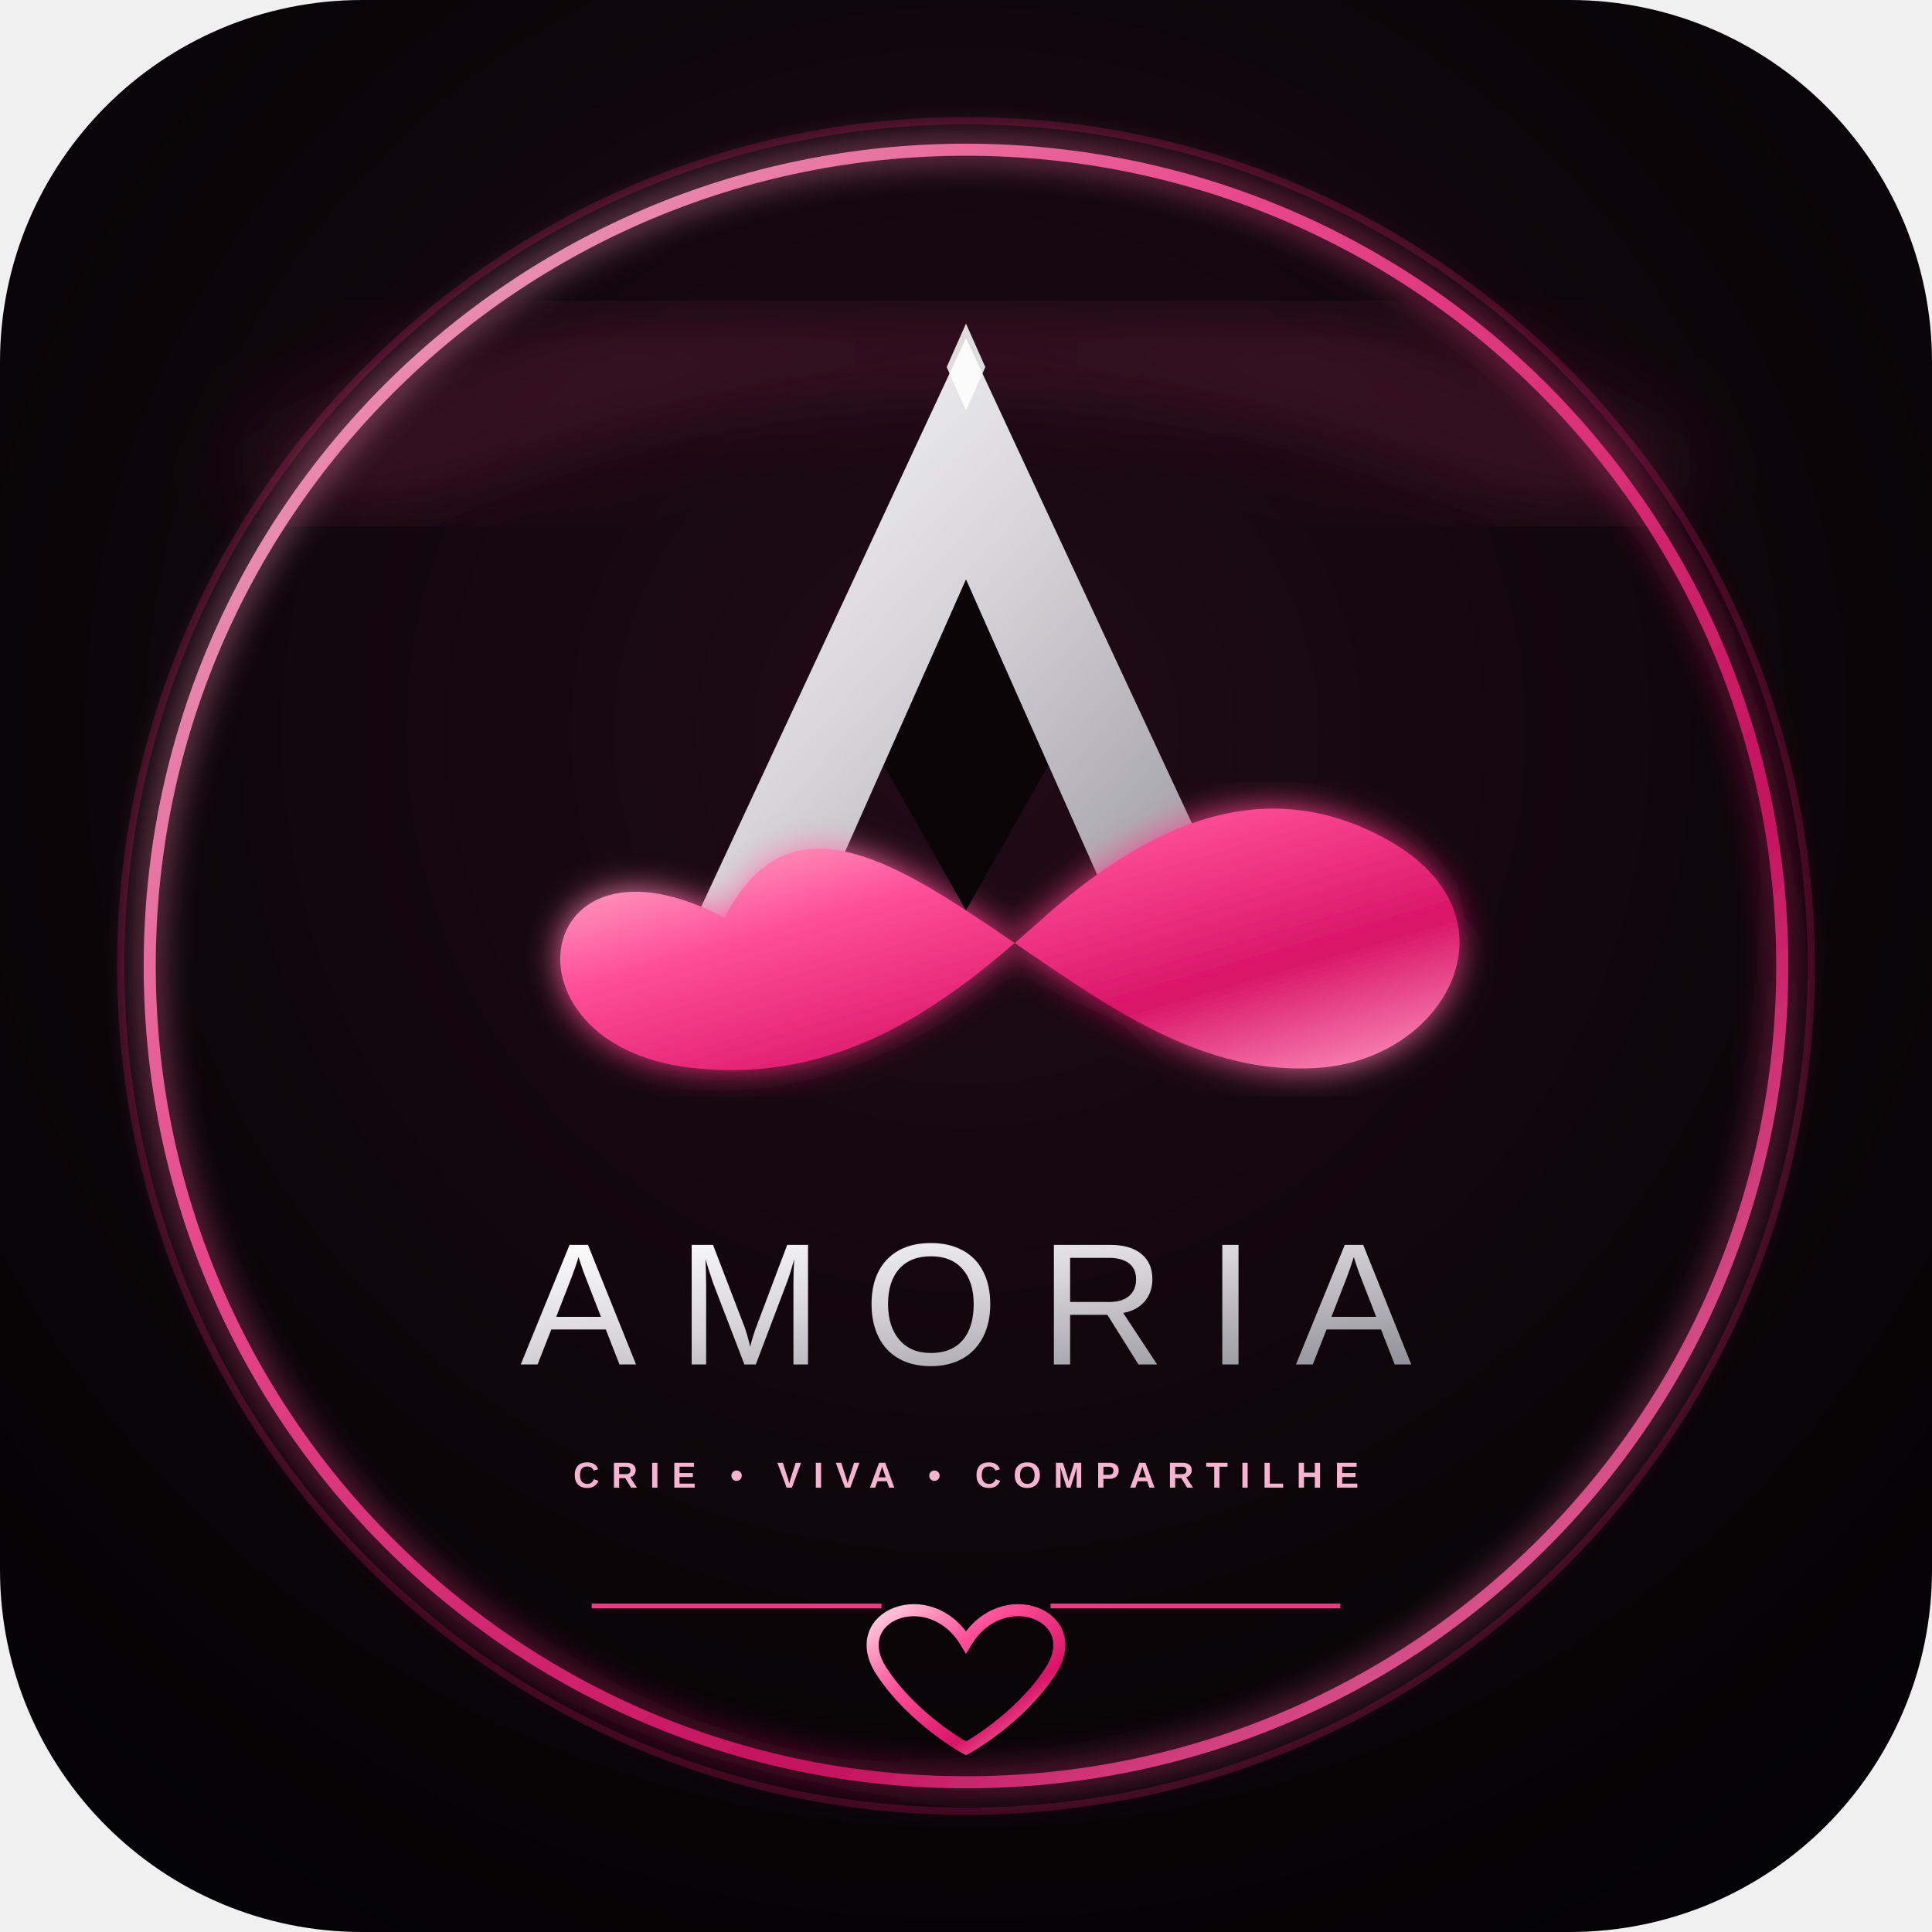
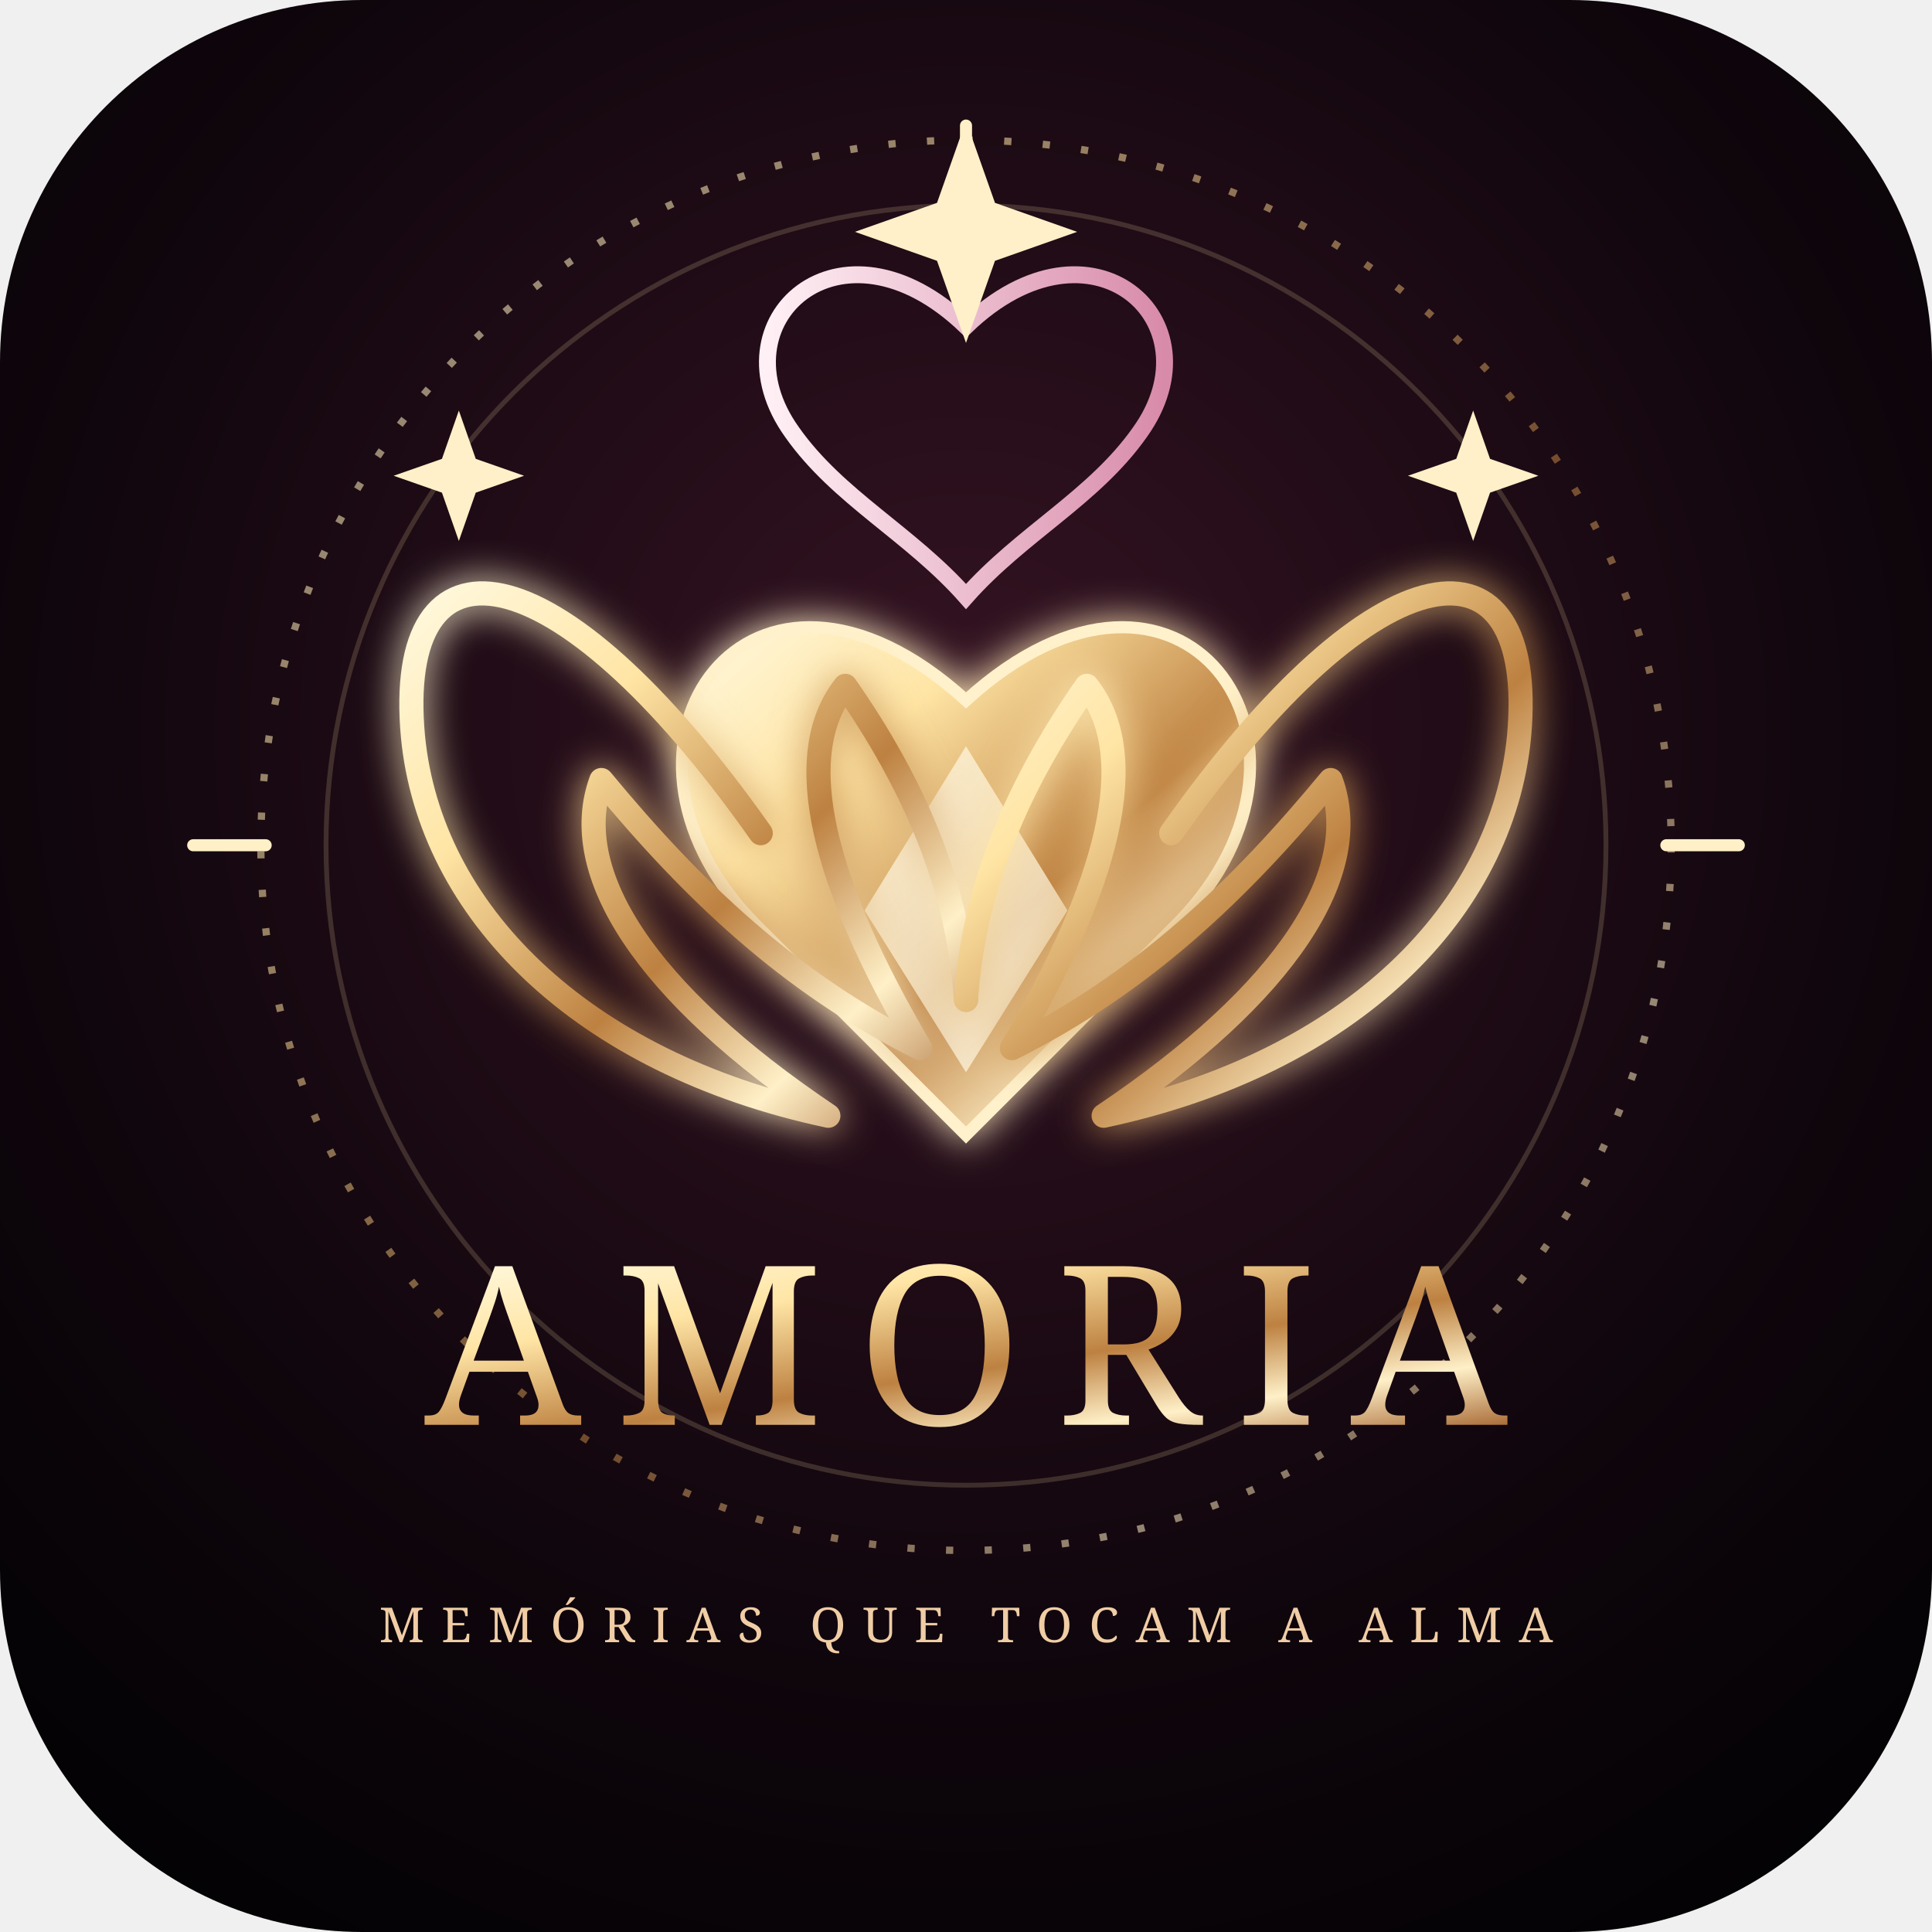
<svg xmlns="http://www.w3.org/2000/svg" viewBox="0 0 800 800" role="img" aria-labelledby="t d">
  <defs>
    <radialGradient id="bg" cx="50%" cy="38%" r="72%">
-       <stop offset="0" stop-color="#210b17" />
-       <stop offset=".65" stop-color="#0b0508" />
+       <stop stop-color="#351322" />
+       <stop offset=".65" stop-color="#10060d" />
      <stop offset="1" stop-color="#030204" />
    </radialGradient>
-     <linearGradient id="pink" x1="0" y1="0" x2="1" y2="1">
-       <stop stop-color="#ffd5e2" />
-       <stop offset=".35" stop-color="#ff4f98" />
-       <stop offset=".7" stop-color="#d91467" />
-       <stop offset="1" stop-color="#ff9bc3" />
+     <linearGradient id="g" x1="0" y1="0" x2="1" y2="1">
+       <stop stop-color="#fff9df" />
+       <stop offset=".28" stop-color="#ffe5a5" />
+       <stop offset=".58" stop-color="#bd8141" />
+       <stop offset=".8" stop-color="#fff0c8" />
+       <stop offset="1" stop-color="#a86a35" />
    </linearGradient>
-     <linearGradient id="silver" x1="0" y1="0" x2="1" y2="1">
-       <stop stop-color="#fff" />
-       <stop offset=".45" stop-color="#d7d5da" />
-       <stop offset="1" stop-color="#918f97" />
+     <linearGradient id="p">
+       <stop stop-color="#fff0f5" />
+       <stop offset="1" stop-color="#d88ba9" />
    </linearGradient>
-     <filter id="glow">
-       <feGaussianBlur stdDeviation="7" result="b" />
+     <filter id="gl">
+       <feGaussianBlur stdDeviation="8" result="b" />
      <feMerge>
        <feMergeNode in="b" />
        <feMergeNode in="SourceGraphic" />
      </feMerge>
    </filter>
-     <filter id="soft">
-       <feGaussianBlur stdDeviation="18" />
-     </filter>
  </defs>
  <rect width="800" height="800" rx="150" fill="url(#bg)" />
-   <circle cx="400" cy="400" r="350" fill="none" stroke="#e91d70" stroke-opacity=".22" stroke-width="3" />
-   <circle cx="400" cy="400" r="338" fill="none" stroke="url(#pink)" stroke-width="5" opacity=".9" filter="url(#glow)" />
-   <path d="M115 210 Q400 55 685 210" fill="none" stroke="#ff3f8e" stroke-opacity=".16" stroke-width="55" filter="url(#soft)" />
-   <g transform="translate(0 12)">
-     <path d="M400 128 L278 390 H328 L400 228 L472 390 H522 Z" fill="url(#silver)" />
-     <path d="M300 368 C220 326 205 420 285 430 C350 438 395 401 431 369 C470 334 520 305 575 336 C630 367 600 425 548 430 C492 435 448 396 400 365 C356 336 322 325 300 368 Z" fill="url(#pink)" filter="url(#glow)" />
-     <path d="M400 228 L366 305 L400 365 L434 305 Z" fill="#0b0508" />
-     <path d="M392 140 L400 122 L408 140 L400 158 Z" fill="#fff" opacity=".85" />
+   <circle cx="400" cy="350" r="292" fill="none" stroke="url(#g)" stroke-width="3" opacity=".55" stroke-dasharray="3 13" />
+   <circle cx="400" cy="350" r="265" fill="none" stroke="#f3d8a4" stroke-opacity=".18" stroke-width="2" />
+   <path d="M400 135c-52-50-105-2-72 44 19 27 49 42 72 68 23-26 53-41 72-68 33-46-20-94-72-44Z" fill="none" stroke="url(#p)" stroke-width="7" />
+   <path d="M400 290c-89-81-160 18-88 92l88 88 88-88c72-74 1-173-88-92Z" fill="url(#g)" stroke="#fff1cb" stroke-width="5" filter="url(#gl)" />
+   <path d="m400 309-42 68 42 67 42-67Z" fill="#fff7df" opacity=".72" />
+   <g fill="none" stroke="url(#g)" stroke-width="10" stroke-linecap="round" stroke-linejoin="round" filter="url(#gl)">
+     <path d="M315 345C229 223 163 218 171 305c7 72 69 135 172 157-76-51-108-101-94-139 38 46 78 84 132 111-40-68-54-121-31-150 28 40 47 83 50 130" />
+     <path d="M485 345c86-122 152-127 144-40-7 72-69 135-172 157 76-51 108-101 94-139-38 46-78 84-132 111 40-68 54-121 31-150-28 40-47 83-50 130" />
  </g>
-   <g fill="url(#silver)" font-family="Arial,Helvetica,sans-serif" font-size="72" font-weight="300" letter-spacing="17" text-anchor="middle">
-     <text x="400" y="565">AMORIA</text>
+   <path d="M400 80v-28m-290 298H80m640 0h-30" stroke="#fff0c8" stroke-width="5" stroke-linecap="round" />
+   <g fill="#fff0c9">
+     <path d="m400 50 12 34 34 12-34 12-12 34-12-34-34-12 34-12Z" />
+     <path d="m190 170 7 20 20 7-20 7-7 20-7-20-20-7 20-7Z" />
+     <path d="m610 170 7 20 20 7-20 7-7 20-7-20-20-7 20-7Z" />
  </g>
-   <g fill="#f7b4d0" font-family="Arial,Helvetica,sans-serif" font-size="15" font-weight="600" letter-spacing="5" text-anchor="middle">
-     <text x="400" y="616">CRIE • VIVA • COMPARTILHE</text>
-   </g>
-   <path d="M245 665 H365 M435 665 H555" stroke="#ed3b82" stroke-width="2" />
-   <path d="M400 680 C385 655 350 669 365 692 C378 712 400 724 400 724 C400 724 422 712 435 692 C450 669 415 655 400 680Z" fill="none" stroke="url(#pink)" stroke-width="5" />
+   <text x="400" y="590" fill="url(#g)" font-family="Georgia,serif" font-size="92" letter-spacing="14" text-anchor="middle">AMORIA</text>
+   <path d="M180 630H620" stroke="url(#g)" stroke-width="3" />
+   <text x="400" y="680" fill="#f0cda5" font-family="Georgia,serif" font-size="20" letter-spacing="7" text-anchor="middle">MEMÓRIAS QUE TOCAM A ALMA</text>
</svg>
